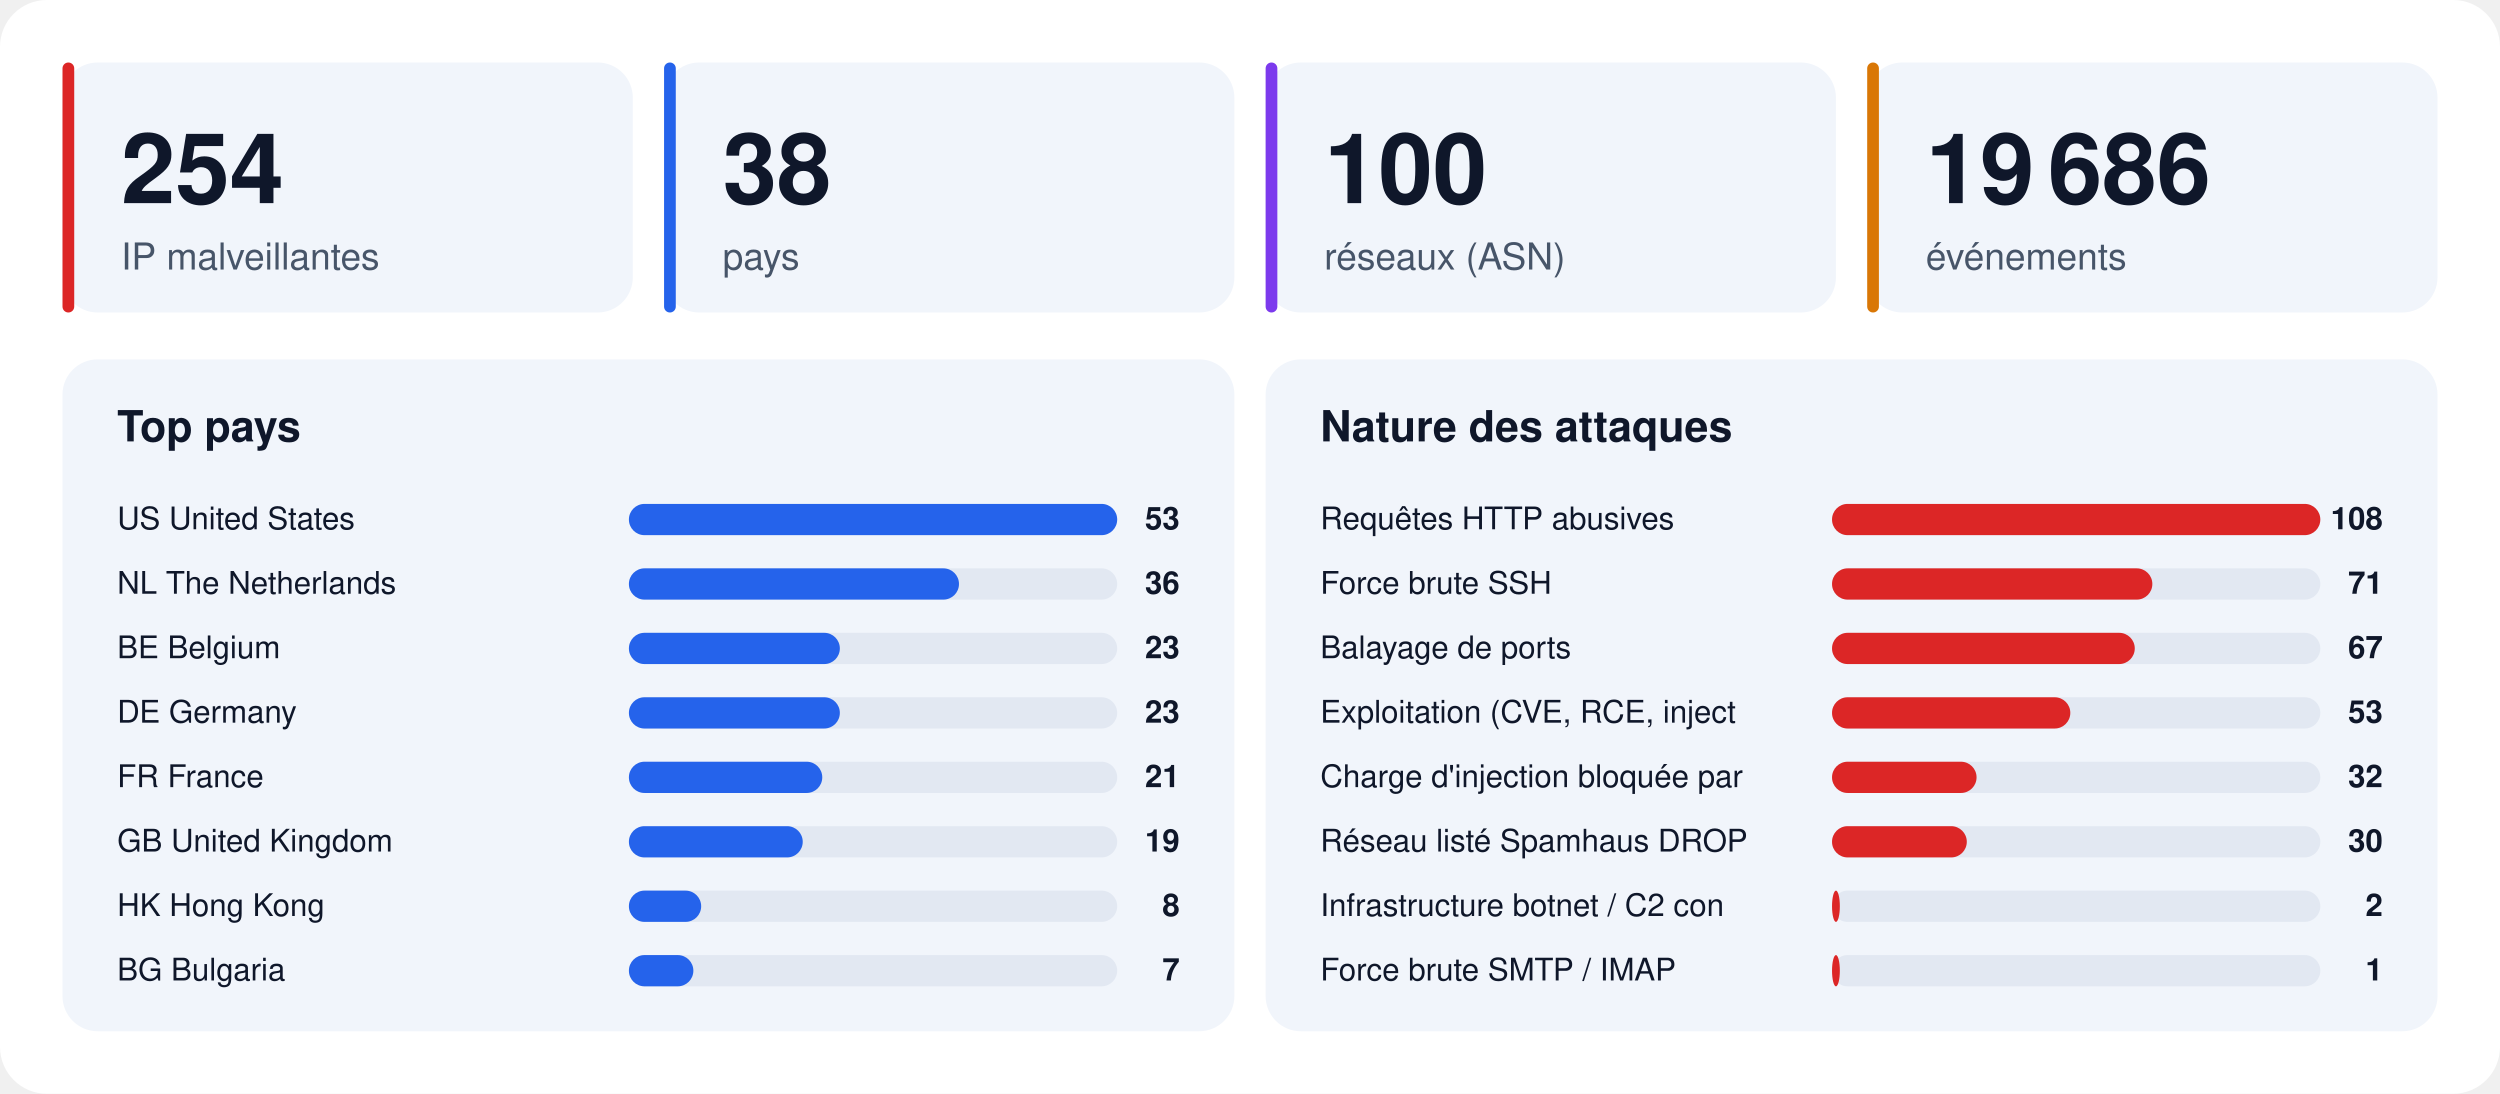
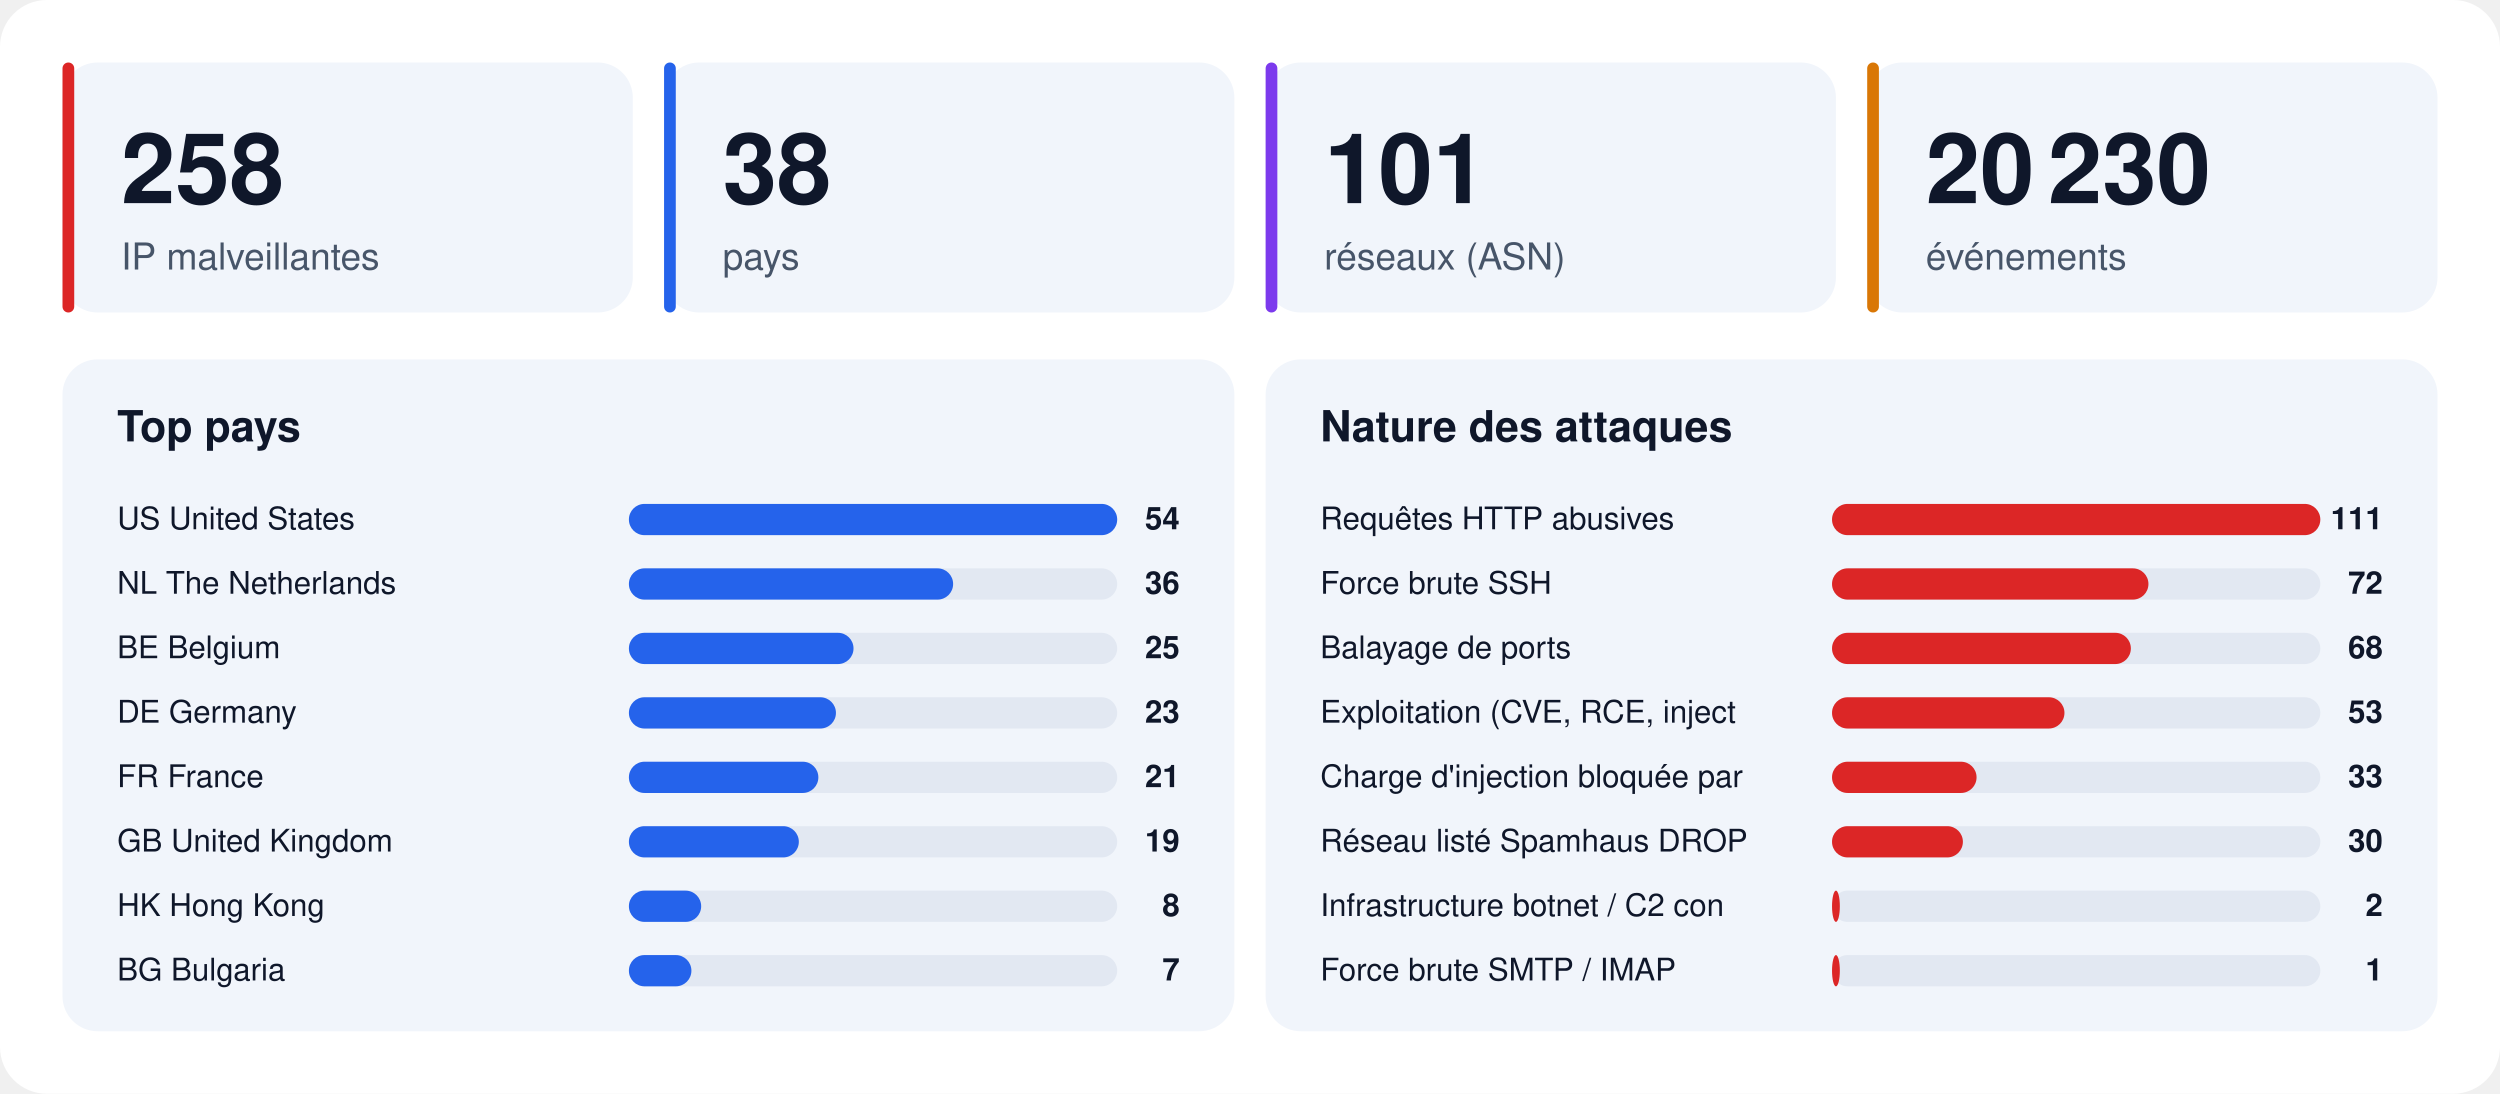
<svg xmlns="http://www.w3.org/2000/svg" width="1280" height="560" viewBox="0 0 1280 560" font-family="-apple-system,BlinkMacSystemFont,'Segoe UI',Helvetica,Arial,sans-serif">
  <rect width="1280" height="560" rx="24" fill="#ffffff" />
  <rect x="32" y="32" width="292" height="128" rx="18" fill="#f1f5fb" />
  <rect x="32" y="32" width="6" height="128" rx="3" fill="#dc2626" />
-   <text x="62" y="104" font-size="50" font-weight="800" fill="#0f172a">254</text>
+   <text x="62" y="104" font-size="50" font-weight="800" fill="#0f172a">258</text>
  <text x="62" y="138" font-size="19" fill="#475569">IP malveillantes</text>
  <rect x="340" y="32" width="292" height="128" rx="18" fill="#f1f5fb" />
  <rect x="340" y="32" width="6" height="128" rx="3" fill="#2563eb" />
  <text x="370" y="104" font-size="50" font-weight="800" fill="#0f172a">38</text>
  <text x="370" y="138" font-size="19" fill="#475569">pays</text>
  <rect x="648" y="32" width="292" height="128" rx="18" fill="#f1f5fb" />
  <rect x="648" y="32" width="6" height="128" rx="3" fill="#7c3aed" />
-   <text x="678" y="104" font-size="50" font-weight="800" fill="#0f172a">100</text>
+   <text x="678" y="104" font-size="50" font-weight="800" fill="#0f172a">101</text>
  <text x="678" y="138" font-size="19" fill="#475569">réseaux (ASN)</text>
  <rect x="956" y="32" width="292" height="128" rx="18" fill="#f1f5fb" />
  <rect x="956" y="32" width="6" height="128" rx="3" fill="#d97706" />
-   <text x="986" y="104" font-size="50" font-weight="800" fill="#0f172a">19 686</text>
+   <text x="986" y="104" font-size="50" font-weight="800" fill="#0f172a">20 230</text>
  <text x="986" y="138" font-size="19" fill="#475569">événements</text>
  <rect x="32" y="184" width="600" height="344" rx="18" fill="#f1f5fb" />
  <text x="60" y="226" font-size="22" font-weight="700" fill="#0f172a">Top pays</text>
  <text x="60" y="271" font-size="16" fill="#0f172a">US  United States</text>
  <rect x="322" y="258" width="250" height="16" rx="8" fill="#e2e8f2" />
  <rect x="322" y="258" width="250" height="16" rx="8" fill="#2563eb" />
-   <text x="604" y="271" font-size="16" font-weight="700" text-anchor="end" fill="#0f172a">53</text>
+   <text x="604" y="271" font-size="16" font-weight="700" text-anchor="end" fill="#0f172a">54</text>
  <text x="60" y="304" font-size="16" fill="#0f172a">NL  The Netherlands</text>
  <rect x="322" y="291" width="250" height="16" rx="8" fill="#e2e8f2" />
-   <rect x="322" y="291" width="169" height="16" rx="8" fill="#2563eb" />
+   <rect x="322" y="291" width="166" height="16" rx="8" fill="#2563eb" />
  <text x="604" y="304" font-size="16" font-weight="700" text-anchor="end" fill="#0f172a">36</text>
  <text x="60" y="337" font-size="16" fill="#0f172a">BE  Belgium</text>
  <rect x="322" y="324" width="250" height="16" rx="8" fill="#e2e8f2" />
-   <rect x="322" y="324" width="108" height="16" rx="8" fill="#2563eb" />
-   <text x="604" y="337" font-size="16" font-weight="700" text-anchor="end" fill="#0f172a">23</text>
+   <rect x="322" y="324" width="115" height="16" rx="8" fill="#2563eb" />
+   <text x="604" y="337" font-size="16" font-weight="700" text-anchor="end" fill="#0f172a">25</text>
  <text x="60" y="370" font-size="16" fill="#0f172a">DE  Germany</text>
  <rect x="322" y="357" width="250" height="16" rx="8" fill="#e2e8f2" />
-   <rect x="322" y="357" width="108" height="16" rx="8" fill="#2563eb" />
+   <rect x="322" y="357" width="106" height="16" rx="8" fill="#2563eb" />
  <text x="604" y="370" font-size="16" font-weight="700" text-anchor="end" fill="#0f172a">23</text>
  <text x="60" y="403" font-size="16" fill="#0f172a">FR  France</text>
  <rect x="322" y="390" width="250" height="16" rx="8" fill="#e2e8f2" />
-   <rect x="322" y="390" width="99" height="16" rx="8" fill="#2563eb" />
+   <rect x="322" y="390" width="97" height="16" rx="8" fill="#2563eb" />
  <text x="604" y="403" font-size="16" font-weight="700" text-anchor="end" fill="#0f172a">21</text>
  <text x="60" y="436" font-size="16" fill="#0f172a">GB  United Kingdom</text>
  <rect x="322" y="423" width="250" height="16" rx="8" fill="#e2e8f2" />
-   <rect x="322" y="423" width="89" height="16" rx="8" fill="#2563eb" />
+   <rect x="322" y="423" width="87" height="16" rx="8" fill="#2563eb" />
  <text x="604" y="436" font-size="16" font-weight="700" text-anchor="end" fill="#0f172a">19</text>
  <text x="60" y="469" font-size="16" fill="#0f172a">HK  Hong Kong</text>
  <rect x="322" y="456" width="250" height="16" rx="8" fill="#e2e8f2" />
  <rect x="322" y="456" width="37" height="16" rx="8" fill="#2563eb" />
  <text x="604" y="469" font-size="16" font-weight="700" text-anchor="end" fill="#0f172a">8</text>
  <text x="60" y="502" font-size="16" fill="#0f172a">BG  Bulgaria</text>
  <rect x="322" y="489" width="250" height="16" rx="8" fill="#e2e8f2" />
-   <rect x="322" y="489" width="33" height="16" rx="8" fill="#2563eb" />
+   <rect x="322" y="489" width="32" height="16" rx="8" fill="#2563eb" />
  <text x="604" y="502" font-size="16" font-weight="700" text-anchor="end" fill="#0f172a">7</text>
  <rect x="648" y="184" width="600" height="344" rx="18" fill="#f1f5fb" />
  <text x="676" y="226" font-size="22" font-weight="700" fill="#0f172a">Nature des attaques</text>
  <text x="676" y="271" font-size="16" fill="#0f172a">Requêtes HTTP abusives</text>
  <rect x="938" y="258" width="250" height="16" rx="8" fill="#e2e8f2" />
  <rect x="938" y="258" width="250" height="16" rx="8" fill="#dc2626" />
-   <text x="1220" y="271" font-size="16" font-weight="700" text-anchor="end" fill="#0f172a">108</text>
+   <text x="1220" y="271" font-size="16" font-weight="700" text-anchor="end" fill="#0f172a">111</text>
  <text x="676" y="304" font-size="16" fill="#0f172a">Force brute SSH</text>
  <rect x="938" y="291" width="250" height="16" rx="8" fill="#e2e8f2" />
-   <rect x="938" y="291" width="164" height="16" rx="8" fill="#dc2626" />
-   <text x="1220" y="304" font-size="16" font-weight="700" text-anchor="end" fill="#0f172a">71</text>
+   <rect x="938" y="291" width="162" height="16" rx="8" fill="#dc2626" />
+   <text x="1220" y="304" font-size="16" font-weight="700" text-anchor="end" fill="#0f172a">72</text>
  <text x="676" y="337" font-size="16" fill="#0f172a">Balayage de ports</text>
  <rect x="938" y="324" width="250" height="16" rx="8" fill="#e2e8f2" />
-   <rect x="938" y="324" width="155" height="16" rx="8" fill="#dc2626" />
-   <text x="1220" y="337" font-size="16" font-weight="700" text-anchor="end" fill="#0f172a">67</text>
+   <rect x="938" y="324" width="153" height="16" rx="8" fill="#dc2626" />
+   <text x="1220" y="337" font-size="16" font-weight="700" text-anchor="end" fill="#0f172a">68</text>
  <text x="676" y="370" font-size="16" fill="#0f172a">Exploitation (CVE, RCE, inject</text>
  <rect x="938" y="357" width="250" height="16" rx="8" fill="#e2e8f2" />
-   <rect x="938" y="357" width="122" height="16" rx="8" fill="#dc2626" />
+   <rect x="938" y="357" width="119" height="16" rx="8" fill="#dc2626" />
  <text x="1220" y="370" font-size="16" font-weight="700" text-anchor="end" fill="#0f172a">53</text>
  <text x="676" y="403" font-size="16" fill="#0f172a">Charge d'injection bloquée par</text>
  <rect x="938" y="390" width="250" height="16" rx="8" fill="#e2e8f2" />
  <rect x="938" y="390" width="74" height="16" rx="8" fill="#dc2626" />
-   <text x="1220" y="403" font-size="16" font-weight="700" text-anchor="end" fill="#0f172a">32</text>
+   <text x="1220" y="403" font-size="16" font-weight="700" text-anchor="end" fill="#0f172a">33</text>
  <text x="676" y="436" font-size="16" fill="#0f172a">Réseau listé Spamhaus DROP</text>
  <rect x="938" y="423" width="250" height="16" rx="8" fill="#e2e8f2" />
-   <rect x="938" y="423" width="69" height="16" rx="8" fill="#dc2626" />
+   <rect x="938" y="423" width="67" height="16" rx="8" fill="#dc2626" />
  <text x="1220" y="436" font-size="16" font-weight="700" text-anchor="end" fill="#0f172a">30</text>
  <text x="676" y="469" font-size="16" fill="#0f172a">Infrastructure botnet / C2 con</text>
  <rect x="938" y="456" width="250" height="16" rx="8" fill="#e2e8f2" />
  <rect x="938" y="456" width="4" height="16" rx="8" fill="#dc2626" />
  <text x="1220" y="469" font-size="16" font-weight="700" text-anchor="end" fill="#0f172a">2</text>
  <text x="676" y="502" font-size="16" fill="#0f172a">Force brute SMTP / IMAP</text>
  <rect x="938" y="489" width="250" height="16" rx="8" fill="#e2e8f2" />
  <rect x="938" y="489" width="4" height="16" rx="8" fill="#dc2626" />
  <text x="1220" y="502" font-size="16" font-weight="700" text-anchor="end" fill="#0f172a">1</text>
</svg>
